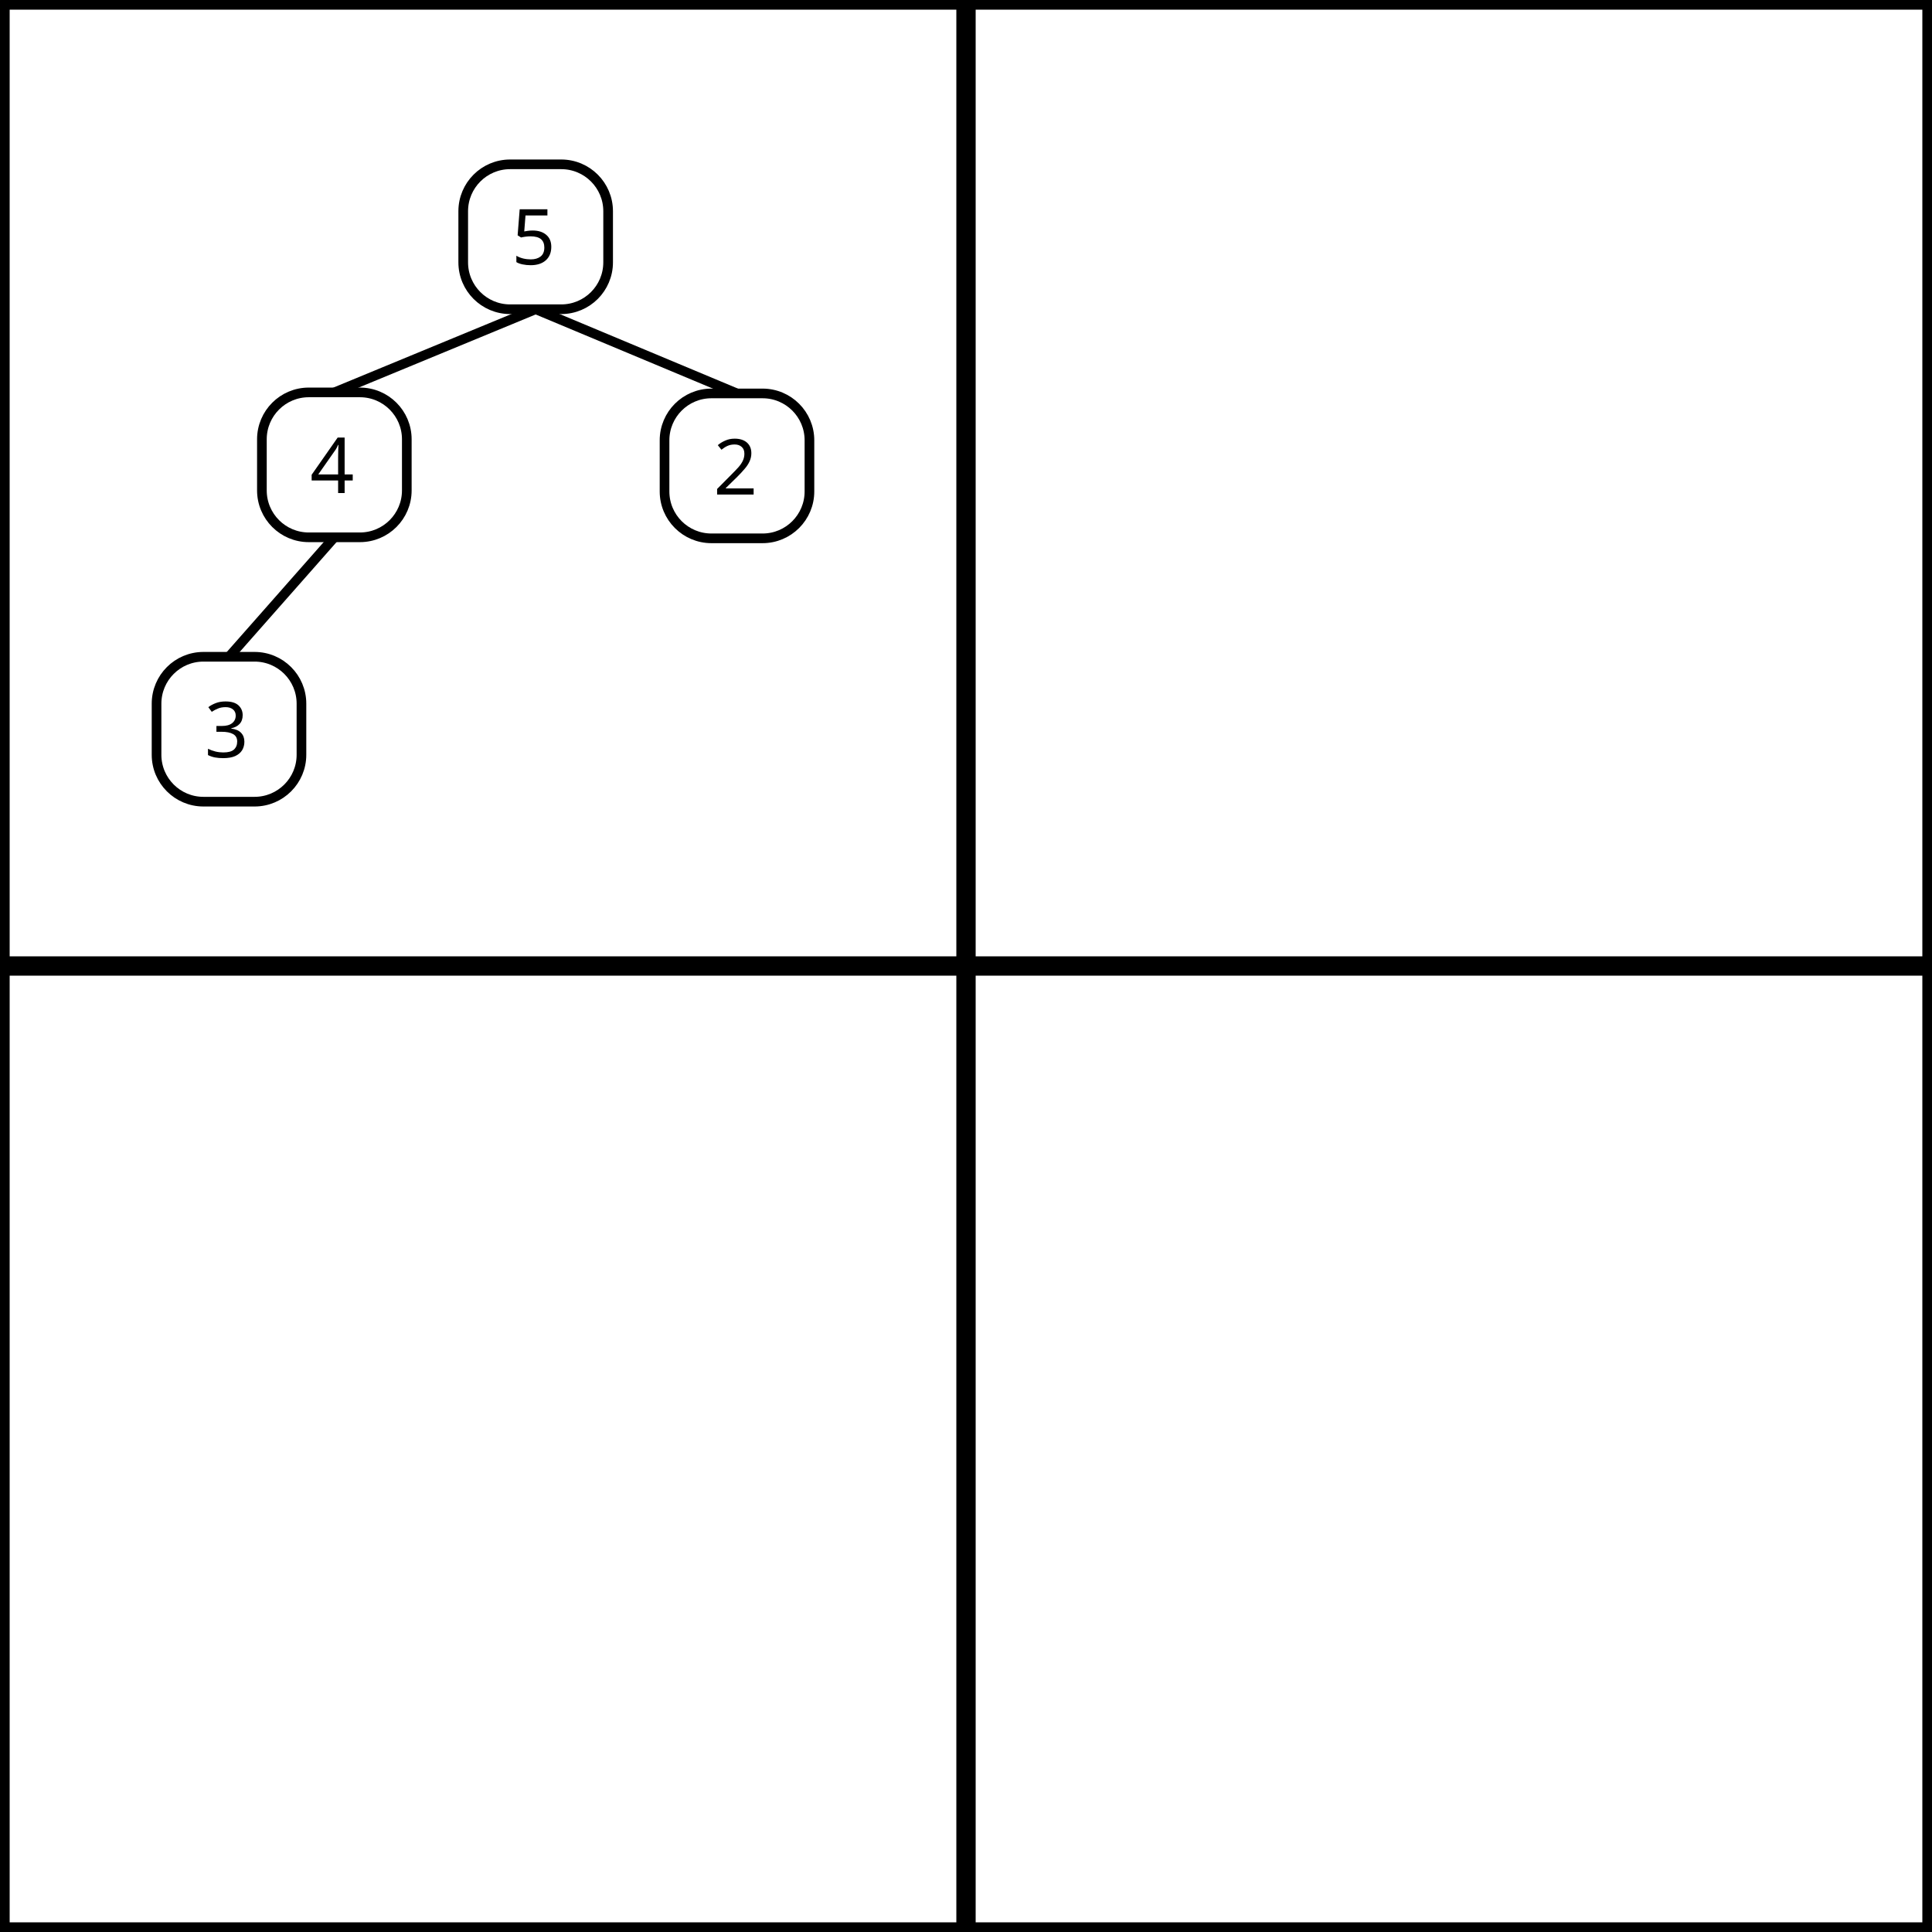
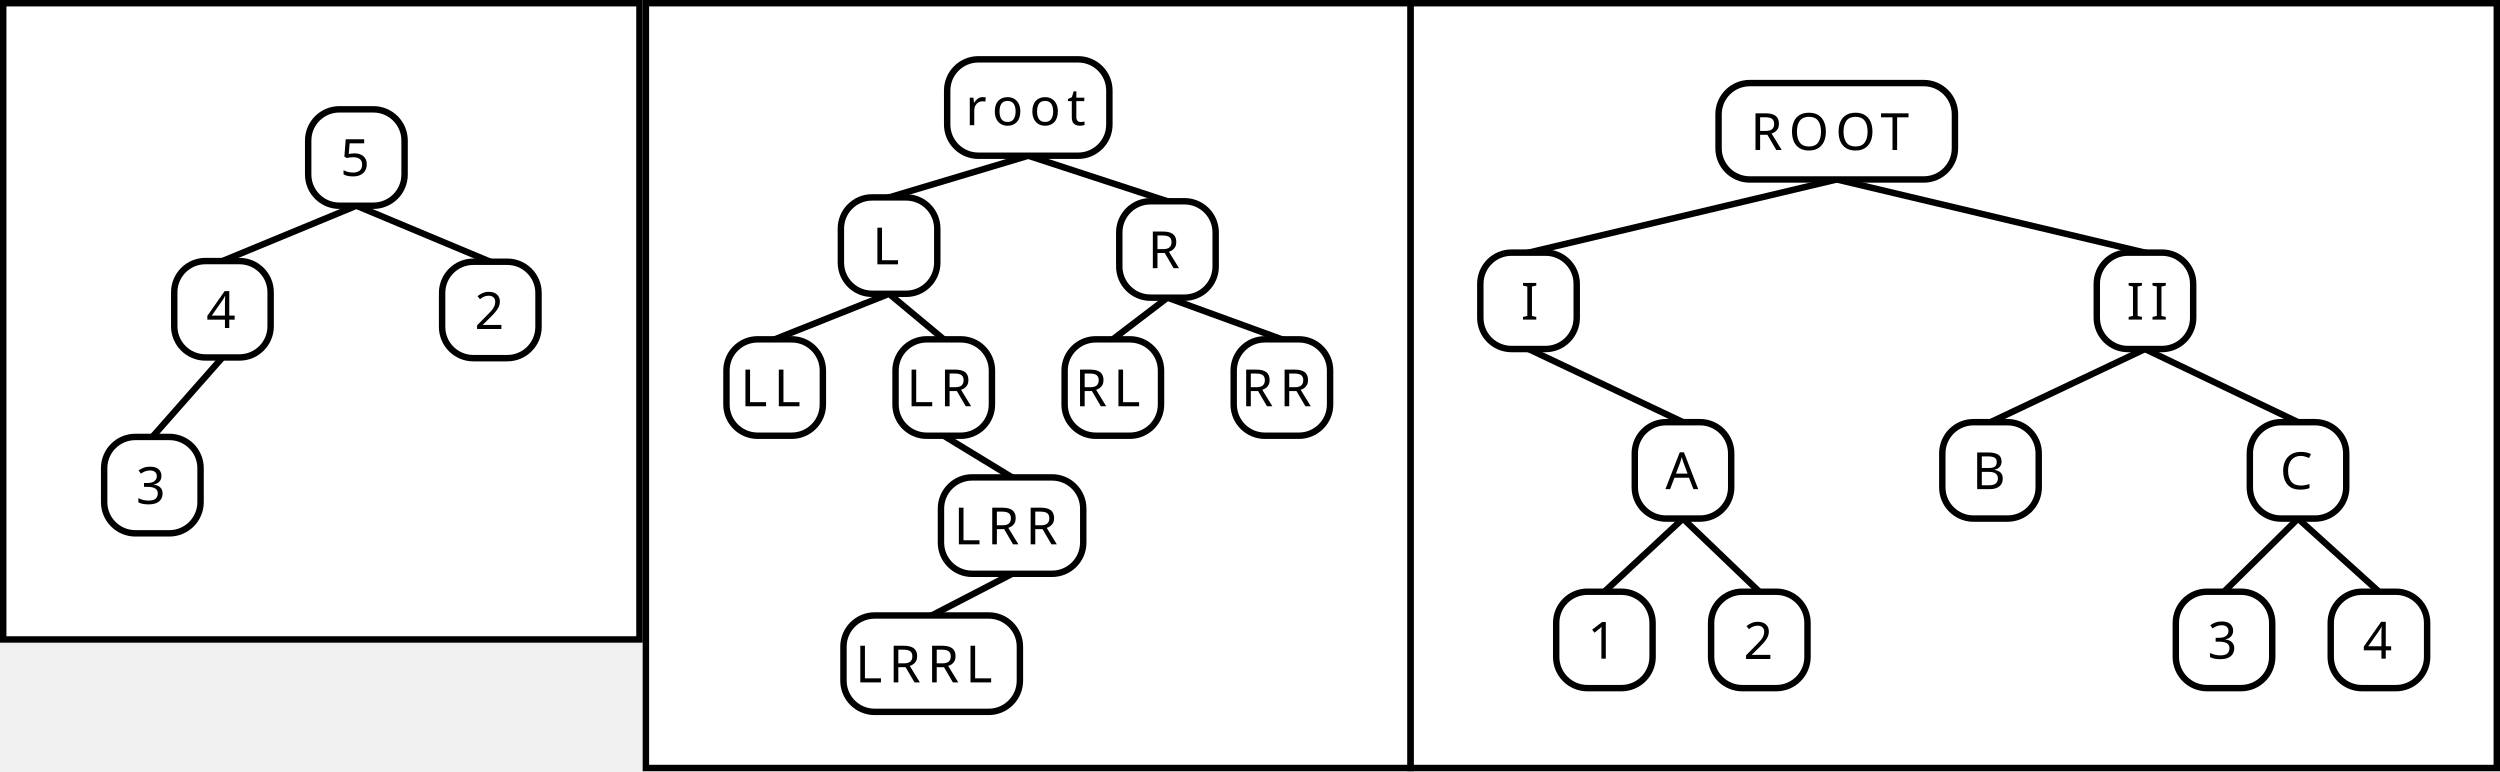
- <svg xmlns="http://www.w3.org/2000/svg" width="1000" height="1000" viewBox="0 0 264.583 264.583" version="1.1" id="svg8">
+ <svg xmlns="http://www.w3.org/2000/svg" width="1945" height="600" viewBox="0 0 514.615 158.75" version="1.1" id="svg8">
  <defs id="defs2" />
-   <g id="layer1" transform="translate(-31.48313,-21.97214)">
-     <rect style="fill:#ffffff;stroke:#000000;stroke-width:1.323;stroke-linecap:square;stroke-linejoin:miter;stroke-miterlimit:4;stroke-dasharray:none;stop-color:#000000" id="rect834" width="130.969" height="130.969" x="164.436" y="22.634" />
-     <rect style="fill:#ffffff;stroke:#000000;stroke-width:1.323;stroke-linecap:square;stroke-linejoin:miter;stroke-miterlimit:4;stroke-dasharray:none;stop-color:#000000" id="rect836" width="130.969" height="130.969" x="164.436" y="154.925" />
-     <rect style="fill:#ffffff;stroke:#000000;stroke-width:1.323;stroke-linecap:square;stroke-linejoin:miter;stroke-miterlimit:4;stroke-dasharray:none;stop-color:#000000" id="rect838" width="130.969" height="130.969" x="32.145" y="154.925" />
-     <g id="g1057" transform="translate(31.48313,21.97214)">
+   <g id="layer2">
+     <g id="g2313">
+       <rect style="fill:#ffffff;stroke:#000000;stroke-width:1.323;stroke-linecap:square;stroke-linejoin:miter;stroke-miterlimit:4;stroke-dasharray:none;stop-color:#000000" id="rect834" width="157.427" height="157.427" x="164.436" y="22.634" transform="translate(-31.48313,-21.97214)" />
+       <g id="g1774" transform="translate(-252.3136,31.2012)">
+         <path id="path1723" style="color:#000000;font-style:normal;font-variant:normal;font-weight:normal;font-stretch:normal;font-size:medium;line-height:normal;font-family:sans-serif;font-variant-ligatures:normal;font-variant-position:normal;font-variant-caps:normal;font-variant-numeric:normal;font-variant-alternates:normal;font-variant-east-asian:normal;font-feature-settings:normal;font-variation-settings:normal;text-indent:0;text-align:start;text-decoration:none;text-decoration-line:none;text-decoration-style:solid;text-decoration-color:#000000;letter-spacing:normal;word-spacing:normal;text-transform:none;writing-mode:lr-tb;direction:ltr;text-orientation:mixed;dominant-baseline:auto;baseline-shift:baseline;text-anchor:start;white-space:normal;shape-padding:0;shape-margin:0;inline-size:0;clip-rule:nonzero;display:inline;overflow:visible;visibility:visible;opacity:1;isolation:auto;mix-blend-mode:normal;color-interpolation:sRGB;color-interpolation-filters:linearRGB;solid-color:#000000;solid-opacity:1;vector-effect:none;fill:#000000;fill-opacity:1;fill-rule:nonzero;stroke:none;stroke-width:5;stroke-linecap:square;stroke-linejoin:miter;stroke-miterlimit:4;stroke-dasharray:none;stroke-dashoffset:0;stroke-opacity:1;color-rendering:auto;image-rendering:auto;shape-rendering:auto;text-rendering:auto;enable-background:accumulate;stop-color:#000000;stop-opacity:1" d="m 1753.656,0.613 -109.045,32.643 -2.393,0.723 1.433,4.783 2.398,-0.715 107.539,-32.193 107.555,35.176 2.377,0.781 1.551,-4.754 -2.371,-0.775 z M 1645.793,107.783 l -90.398,35.973 -2.326,0.922 1.853,4.643 2.316,-0.922 87.639,-34.873 41.383,34.475 1.92,1.594 3.195,-3.838 -1.918,-1.602 z m 215.697,3.057 -43.611,33.248 -1.986,1.512 3.035,3.98 1.984,-1.514 41.436,-31.596 87.734,31.957 2.346,0.85 1.713,-4.695 -2.348,-0.857 z m -174.471,106.801 -2.598,4.266 2.133,1.307 53.188,32.414 2.133,1.307 2.598,-4.273 -2.133,-1.299 -53.18,-32.422 z m 55.092,107.488 -2.223,1.143 -62.561,32.422 -2.223,1.152 2.303,4.436 2.215,-1.145 62.57,-32.42 2.213,-1.152 z" transform="scale(0.2645833)" />
+         <g id="g1701" transform="translate(-268.5048,-125.2146)">
+           <g id="g1661" transform="translate(4.417307)">
+             <rect style="fill:#ffffff;stroke:#000000;stroke-width:1.323;stroke-linecap:square;stroke-linejoin:miter;stroke-miterlimit:4;stroke-dasharray:none;stop-color:#000000" id="rect844-9" width="33.389" height="19.844" x="711.373" y="106.227" ry="6.421" />
+             <text xml:space="preserve" style="font-size:10.583px;line-height:1.25;font-family:sans-serif;letter-spacing:1.323px;word-spacing:0px;stroke-width:0.265" x="715.12" y="119.789" id="text1514">
+               <tspan id="tspan1512" x="715.12" y="119.789" style="stroke-width:0.265">root</tspan>
+             </text>
+           </g>
+           <g id="g1656" transform="translate(-0.2848602,0.01909056)">
+             <g id="g1646">
+               <rect style="fill:#ffffff;stroke:#000000;stroke-width:1.323;stroke-linecap:square;stroke-linejoin:miter;stroke-miterlimit:4;stroke-dasharray:none;stop-color:#000000" id="rect1552" width="19.844" height="19.844" x="694.195" y="134.629" ry="6.421" />
+               <text xml:space="preserve" style="font-size:10.583px;line-height:1.25;font-family:sans-serif;letter-spacing:7.938px;word-spacing:0px;stroke-width:0.265" x="700.678" y="148.408" id="text1518">
+                 <tspan id="tspan1516" x="700.678" y="148.408" style="stroke-width:0.265">L</tspan>
+               </text>
+             </g>
+             <g id="g1641">
+               <rect style="fill:#ffffff;stroke:#000000;stroke-width:1.323;stroke-linecap:square;stroke-linejoin:miter;stroke-miterlimit:4;stroke-dasharray:none;stop-color:#000000" id="rect1548" width="19.844" height="19.844" x="751.501" y="135.423" ry="6.421" />
+               <text xml:space="preserve" style="font-size:10.583px;line-height:1.25;font-family:sans-serif;letter-spacing:7.938px;word-spacing:0px;stroke-width:0.265" x="757.379" y="149.203" id="text1522">
+                 <tspan id="tspan1520" x="757.379" y="149.203" style="stroke-width:0.265">R</tspan>
+               </text>
+             </g>
+           </g>
+           <g id="g1636" transform="translate(0,1.509749)">
+             <g id="g1564" transform="translate(8.291179)">
+               <rect style="fill:#ffffff;stroke:#000000;stroke-width:1.323;stroke-linecap:square;stroke-linejoin:miter;stroke-miterlimit:4;stroke-dasharray:none;stop-color:#000000" id="rect1550" width="19.844" height="19.844" x="662.067" y="162.354" ry="6.421" />
+               <text xml:space="preserve" style="font-size:10.583px;line-height:1.25;font-family:sans-serif;letter-spacing:1.323px;word-spacing:0px;stroke-width:0.265" x="664.941" y="176.133" id="text1526">
+                 <tspan id="tspan1524" x="664.941" y="176.133" style="stroke-width:0.265">LL</tspan>
+               </text>
+             </g>
+             <g id="g1559" transform="translate(-15.3307,2.63913)">
+               <rect style="fill:#ffffff;stroke:#000000;stroke-width:1.323;stroke-linecap:square;stroke-linejoin:miter;stroke-miterlimit:4;stroke-dasharray:none;stop-color:#000000" id="rect848-2" width="19.844" height="19.844" x="720.492" y="159.715" ry="6.421" />
+               <text xml:space="preserve" style="font-size:10.583px;line-height:1.25;font-family:sans-serif;letter-spacing:1.323px;word-spacing:0px;stroke-width:0.265" x="722.761" y="173.494" id="text1530">
+                 <tspan id="tspan1528" x="722.761" y="173.494" style="stroke-width:0.265">LR</tspan>
+               </text>
+             </g>
+             <g id="g1569" transform="translate(-56.53229,3.653488)">
+               <rect style="fill:#ffffff;stroke:#000000;stroke-width:1.323;stroke-linecap:square;stroke-linejoin:miter;stroke-miterlimit:4;stroke-dasharray:none;stop-color:#000000" id="rect1500" width="19.844" height="19.844" x="796.497" y="158.7" ry="6.421" />
+               <text xml:space="preserve" style="font-size:10.583px;line-height:1.25;font-family:sans-serif;letter-spacing:1.323px;word-spacing:0px;stroke-width:0.265" x="798.642" y="172.48" id="text1534">
+                 <tspan id="tspan1532" x="798.642" y="172.48" style="stroke-width:0.265">RL</tspan>
+               </text>
+             </g>
+             <g id="g1574" transform="translate(-51.82086,-7.113296)">
+               <rect style="fill:#ffffff;stroke:#000000;stroke-width:1.323;stroke-linecap:square;stroke-linejoin:miter;stroke-miterlimit:4;stroke-dasharray:none;stop-color:#000000" id="rect1494" width="19.844" height="19.844" x="826.589" y="169.467" ry="6.421" />
+               <text xml:space="preserve" style="font-size:10.583px;line-height:1.25;font-family:sans-serif;letter-spacing:1.323px;word-spacing:0px;stroke-width:0.265" x="828.129" y="183.247" id="text1538">
+                 <tspan id="tspan1536" x="828.129" y="183.247" style="stroke-width:0.265">RR</tspan>
+               </text>
+             </g>
+           </g>
+           <g id="g1584" transform="translate(77.25428,-21.08403)">
+             <rect style="fill:#ffffff;stroke:#000000;stroke-width:1.323;stroke-linecap:square;stroke-linejoin:miter;stroke-miterlimit:4;stroke-dasharray:none;stop-color:#000000" id="rect1482" width="29.29" height="19.844" x="637.256" y="213.369" ry="6.421" />
+             <text xml:space="preserve" style="font-size:10.583px;line-height:1.25;font-family:sans-serif;letter-spacing:1.323px;word-spacing:0px;stroke-width:0.265" x="639.909" y="227.149" id="text1542">
+               <tspan id="tspan1540" x="639.909" y="227.149" style="stroke-width:0.265">LRR</tspan>
+             </text>
+           </g>
+           <g id="g1579" transform="translate(13.66285,22.54645)">
+             <rect style="fill:#ffffff;stroke:#000000;stroke-width:1.323;stroke-linecap:square;stroke-linejoin:miter;stroke-miterlimit:4;stroke-dasharray:none;stop-color:#000000" id="rect1554" width="36.32" height="19.844" x="680.779" y="198.16" ry="6.421" />
+             <text xml:space="preserve" style="font-size:10.583px;line-height:1.25;font-family:sans-serif;letter-spacing:1.323px;word-spacing:0px;stroke-width:0.265" x="683.213" y="211.94" id="text1546">
+               <tspan id="tspan1544" x="683.213" y="211.94" style="stroke-width:0.265">LRRL</tspan>
+             </text>
+           </g>
+         </g>
+       </g>
+     </g>
+     <g id="g2349">
+       <rect style="fill:#ffffff;stroke:#000000;stroke-width:1.323;stroke-linecap:square;stroke-linejoin:miter;stroke-miterlimit:4;stroke-dasharray:none;stop-color:#000000" id="rect838" width="223.573" height="157.427" x="321.863" y="22.634" transform="translate(-31.48313,-21.97214)" />
+       <g id="g2268" transform="translate(-91.00614,-43.75943)">
+         <path id="path2226" style="color:#000000;font-style:normal;font-variant:normal;font-weight:normal;font-stretch:normal;font-size:medium;line-height:normal;font-family:sans-serif;font-variant-ligatures:normal;font-variant-position:normal;font-variant-caps:normal;font-variant-numeric:normal;font-variant-alternates:normal;font-variant-east-asian:normal;font-feature-settings:normal;font-variation-settings:normal;text-indent:0;text-align:start;text-decoration:none;text-decoration-line:none;text-decoration-style:solid;text-decoration-color:#000000;letter-spacing:normal;word-spacing:normal;text-transform:none;writing-mode:lr-tb;direction:ltr;text-orientation:mixed;dominant-baseline:auto;baseline-shift:baseline;text-anchor:start;white-space:normal;shape-padding:0;shape-margin:0;inline-size:0;clip-rule:nonzero;display:inline;overflow:visible;visibility:visible;opacity:1;isolation:auto;mix-blend-mode:normal;color-interpolation:sRGB;color-interpolation-filters:linearRGB;solid-color:#000000;solid-opacity:1;vector-effect:none;fill:#000000;fill-opacity:1;fill-rule:nonzero;stroke:none;stroke-width:5;stroke-linecap:square;stroke-linejoin:miter;stroke-miterlimit:4;stroke-dasharray:none;stroke-dashoffset:0;stroke-opacity:1;color-rendering:auto;image-rendering:auto;shape-rendering:auto;text-rendering:auto;enable-background:accumulate;stop-color:#000000;stop-opacity:1" d="m 1772.953,302.459 -240.377,57.047 -2.428,0.576 1.15,4.863 2.436,-0.576 239.219,-56.773 239.225,56.773 2.428,0.576 1.16,-4.863 -2.436,-0.576 z m -240.99,131.146 -2.141,4.518 2.26,1.07 120.178,56.914 2.258,1.07 2.141,-4.525 -2.258,-1.07 -120.178,-56.906 z m 480.799,0.561 -121.248,57.416 -2.26,1.07 2.135,4.525 2.266,-1.07 119.092,-56.404 118.008,56.396 2.258,1.078 2.156,-4.51 -2.26,-1.078 z m -359.41,131.242 -62.879,58.516 -1.83,1.707 3.41,3.66 1.83,-1.705 59.416,-55.305 57.668,55.275 1.801,1.734 3.463,-3.609 -1.809,-1.734 z m 478.406,0 -59.27,58.568 -1.772,1.756 3.514,3.559 1.779,-1.756 55.902,-55.254 61.182,55.326 1.851,1.676 3.352,-3.705 -1.852,-1.676 z" transform="scale(0.2645833)" />
+         <rect style="fill:#ffffff;stroke:#000000;stroke-width:1.323;stroke-linecap:square;stroke-linejoin:miter;stroke-miterlimit:4;stroke-dasharray:none;stop-color:#000000" id="rect844-3" width="48.66" height="19.844" x="444.764" y="60.861" ry="6.421" />
+         <text xml:space="preserve" style="font-size:10.583px;line-height:1.25;font-family:sans-serif;letter-spacing:1.323px;word-spacing:0px;stroke-width:0.265" x="451.335" y="74.635" id="text866-5">
+           <tspan id="tspan864-6" x="451.335" y="74.635" style="stroke-width:0.265">ROOT</tspan>
+         </text>
+         <rect style="fill:#ffffff;stroke:#000000;stroke-width:1.323;stroke-linecap:square;stroke-linejoin:miter;stroke-miterlimit:4;stroke-dasharray:none;stop-color:#000000" id="rect846-9" width="19.844" height="19.844" x="395.725" y="95.762" ry="6.421" />
+         <text xml:space="preserve" style="font-size:10.583px;line-height:1.25;font-family:sans-serif;letter-spacing:7.938px;word-spacing:0px;stroke-width:0.265" x="404.086" y="109.542" id="text870-1">
+           <tspan id="tspan868-2" x="404.086" y="109.542" style="stroke-width:0.265">I</tspan>
+         </text>
+         <rect style="fill:#ffffff;stroke:#000000;stroke-width:1.323;stroke-linecap:square;stroke-linejoin:miter;stroke-miterlimit:4;stroke-dasharray:none;stop-color:#000000" id="rect848-0" width="19.844" height="19.844" x="522.619" y="95.762" ry="6.421" />
+         <text xml:space="preserve" style="font-size:10.583px;line-height:1.25;font-family:sans-serif;letter-spacing:1.323px;word-spacing:0px;stroke-width:0.265" x="528.758" y="109.542" id="text878-9">
+           <tspan id="tspan876-3" x="528.758" y="109.542" style="stroke-width:0.265">II</tspan>
+         </text>
+         <rect style="fill:#ffffff;stroke:#000000;stroke-width:1.323;stroke-linecap:square;stroke-linejoin:miter;stroke-miterlimit:4;stroke-dasharray:none;stop-color:#000000" id="rect1827" width="19.844" height="19.844" x="490.823" y="130.663" ry="6.421" />
+         <text xml:space="preserve" style="font-size:10.583px;line-height:1.25;font-family:sans-serif;letter-spacing:7.938px;word-spacing:0px;stroke-width:0.265" x="496.97" y="144.443" id="text1831">
+           <tspan id="tspan1829" x="496.97" y="144.443" style="stroke-width:0.265">B</tspan>
+         </text>
+         <rect style="fill:#ffffff;stroke:#000000;stroke-width:1.323;stroke-linecap:square;stroke-linejoin:miter;stroke-miterlimit:4;stroke-dasharray:none;stop-color:#000000" id="rect1833" width="19.844" height="19.844" x="554.126" y="130.663" ry="6.421" />
+         <text xml:space="preserve" style="font-size:10.583px;line-height:1.25;font-family:sans-serif;letter-spacing:7.938px;word-spacing:0px;stroke-width:0.265" x="560.343" y="144.437" id="text1837">
+           <tspan id="tspan1835" x="560.343" y="144.437" style="stroke-width:0.265">C</tspan>
+         </text>
+         <rect style="fill:#ffffff;stroke:#000000;stroke-width:1.323;stroke-linecap:square;stroke-linejoin:miter;stroke-miterlimit:4;stroke-dasharray:none;stop-color:#000000" id="rect1845" width="19.844" height="19.844" x="427.521" y="130.663" ry="6.421" />
+         <text xml:space="preserve" style="font-size:10.583px;line-height:1.25;font-family:sans-serif;letter-spacing:7.938px;word-spacing:0px;stroke-width:0.265" x="433.825" y="144.443" id="text1849">
+           <tspan id="tspan1847" x="433.825" y="144.443" style="stroke-width:0.265">A</tspan>
+         </text>
+         <rect style="fill:#ffffff;stroke:#000000;stroke-width:1.323;stroke-linecap:square;stroke-linejoin:miter;stroke-miterlimit:4;stroke-dasharray:none;stop-color:#000000" id="rect1875" width="19.844" height="19.844" x="411.342" y="165.564" ry="6.421" />
+         <text xml:space="preserve" style="font-size:10.583px;line-height:1.25;font-family:sans-serif;letter-spacing:7.938px;word-spacing:0px;stroke-width:0.265" x="417.804" y="179.344" id="text1879">
+           <tspan x="417.804" y="179.344" style="stroke-width:0.265" id="tspan1909">1</tspan>
+         </text>
+         <rect style="fill:#ffffff;stroke:#000000;stroke-width:1.323;stroke-linecap:square;stroke-linejoin:miter;stroke-miterlimit:4;stroke-dasharray:none;stop-color:#000000" id="rect1887" width="19.844" height="19.844" x="538.89" y="165.564" ry="6.421" />
+         <text xml:space="preserve" style="font-size:10.583px;line-height:1.25;font-family:sans-serif;letter-spacing:7.938px;word-spacing:0px;stroke-width:0.265" x="545.465" y="179.339" id="text1891">
+           <tspan x="545.465" y="179.339" style="stroke-width:0.265" id="tspan1933">3</tspan>
+         </text>
+         <rect style="fill:#ffffff;stroke:#000000;stroke-width:1.323;stroke-linecap:square;stroke-linejoin:miter;stroke-miterlimit:4;stroke-dasharray:none;stop-color:#000000" id="rect1881" width="19.844" height="19.844" x="443.229" y="165.564" ry="6.421" />
+         <text xml:space="preserve" style="font-size:10.583px;line-height:1.25;font-family:sans-serif;letter-spacing:7.938px;word-spacing:0px;stroke-width:0.265" x="449.926" y="179.413" id="text1885">
+           <tspan id="tspan1883" x="449.926" y="179.413" style="stroke-width:0.265">2</tspan>
+         </text>
+         <rect style="fill:#ffffff;stroke:#000000;stroke-width:1.323;stroke-linecap:square;stroke-linejoin:miter;stroke-miterlimit:4;stroke-dasharray:none;stop-color:#000000" id="rect1893" width="19.844" height="19.844" x="570.777" y="165.564" ry="6.421" />
+         <text xml:space="preserve" style="font-size:10.583px;line-height:1.25;font-family:sans-serif;letter-spacing:7.938px;word-spacing:0px;stroke-width:0.265" x="577.371" y="179.344" id="text1897">
+           <tspan id="tspan1895" x="577.371" y="179.344" style="stroke-width:0.265">4</tspan>
+         </text>
+       </g>
+     </g>
+     <g id="g1057">
      <rect style="fill:#ffffff;stroke:#000000;stroke-width:1.323;stroke-linecap:square;stroke-linejoin:miter;stroke-miterlimit:4;stroke-dasharray:none;stop-color:#000000" id="rect832" width="130.969" height="130.969" x="32.145" y="22.634" transform="translate(-31.48313,-21.97214)" />
      <g id="g1034" transform="translate(6.005701,13.02982)">
        <path id="path1013" style="color:#000000;font-style:normal;font-variant:normal;font-weight:normal;font-stretch:normal;font-size:medium;line-height:normal;font-family:sans-serif;font-variant-ligatures:normal;font-variant-position:normal;font-variant-caps:normal;font-variant-numeric:normal;font-variant-alternates:normal;font-variant-east-asian:normal;font-feature-settings:normal;font-variation-settings:normal;text-indent:0;text-align:start;text-decoration:none;text-decoration-line:none;text-decoration-style:solid;text-decoration-color:#000000;letter-spacing:normal;word-spacing:normal;text-transform:none;writing-mode:lr-tb;direction:ltr;text-orientation:mixed;dominant-baseline:auto;baseline-shift:baseline;text-anchor:start;white-space:normal;shape-padding:0;shape-margin:0;inline-size:0;clip-rule:nonzero;display:inline;overflow:visible;visibility:visible;opacity:1;isolation:auto;mix-blend-mode:normal;color-interpolation:sRGB;color-interpolation-filters:linearRGB;solid-color:#000000;solid-opacity:1;vector-effect:none;fill:#000000;fill-opacity:1;fill-rule:nonzero;stroke:none;stroke-width:5;stroke-linecap:square;stroke-linejoin:miter;stroke-miterlimit:4;stroke-dasharray:none;stroke-dashoffset:0;stroke-opacity:1;color-rendering:auto;image-rendering:auto;shape-rendering:auto;text-rendering:auto;enable-background:accumulate;stop-color:#000000;stop-opacity:1" d="m 254.572,108.107 -105.162,43.443 -2.311,0.951 1.904,4.621 2.311,-0.951 103.242,-42.652 103.244,43.184 2.311,0.959 1.926,-4.613 -2.303,-0.959 z m -104.432,117.225 -1.654,1.875 -54.529,61.838 -1.654,1.875 3.75,3.307 1.654,-1.875 54.529,-61.838 1.654,-1.875 z" transform="scale(0.2645833)" />
        <g id="g1001">
          <g id="g983">
            <rect style="fill:#ffffff;stroke:#000000;stroke-width:1.323;stroke-linecap:square;stroke-linejoin:miter;stroke-miterlimit:4;stroke-dasharray:none;stop-color:#000000" id="rect844" width="19.844" height="19.844" x="57.432" y="9.475" ry="6.421" />
            <text xml:space="preserve" style="font-size:10.583px;line-height:1.25;font-family:sans-serif;letter-spacing:7.938px;word-spacing:0px;stroke-width:0.265" x="64.041" y="23.18" id="text866">
              <tspan id="tspan864" x="64.041" y="23.18" style="stroke-width:0.265">5</tspan>
            </text>
          </g>
          <g id="g888" transform="translate(-3.177189)">
            <rect style="fill:#ffffff;stroke:#000000;stroke-width:1.323;stroke-linecap:square;stroke-linejoin:miter;stroke-miterlimit:4;stroke-dasharray:none;stop-color:#000000" id="rect846" width="19.844" height="19.844" x="33.038" y="40.709" ry="6.421" />
            <text xml:space="preserve" style="font-size:10.583px;line-height:1.25;font-family:sans-serif;letter-spacing:7.938px;word-spacing:0px;stroke-width:0.265" x="39.632" y="54.488" id="text870">
              <tspan id="tspan868" x="39.632" y="54.488" style="stroke-width:0.265">4</tspan>
            </text>
          </g>
          <g id="g883" transform="translate(-3.177189)">
            <rect style="fill:#ffffff;stroke:#000000;stroke-width:1.323;stroke-linecap:square;stroke-linejoin:miter;stroke-miterlimit:4;stroke-dasharray:none;stop-color:#000000" id="rect848" width="19.844" height="19.844" x="88.179" y="40.85" ry="6.421" />
            <text xml:space="preserve" style="font-size:10.583px;line-height:1.25;font-family:sans-serif;letter-spacing:7.938px;word-spacing:0px;stroke-width:0.265" x="94.877" y="54.699" id="text878">
              <tspan id="tspan876" x="94.877" y="54.699" style="stroke-width:0.265">2</tspan>
            </text>
          </g>
          <g id="g893" transform="translate(1.215992)">
            <rect style="fill:#ffffff;stroke:#000000;stroke-width:1.323;stroke-linecap:square;stroke-linejoin:miter;stroke-miterlimit:4;stroke-dasharray:none;stop-color:#000000" id="rect850" width="19.844" height="19.844" x="14.218" y="76.913" ry="6.421" />
            <text xml:space="preserve" style="font-size:10.583px;line-height:1.25;font-family:sans-serif;letter-spacing:7.938px;word-spacing:0px;stroke-width:0.265" x="20.794" y="90.687" id="text874">
              <tspan id="tspan872" x="20.794" y="90.687" style="stroke-width:0.265">3</tspan>
            </text>
          </g>
        </g>
      </g>
    </g>
  </g>
-   <g id="layer2" />
</svg>
